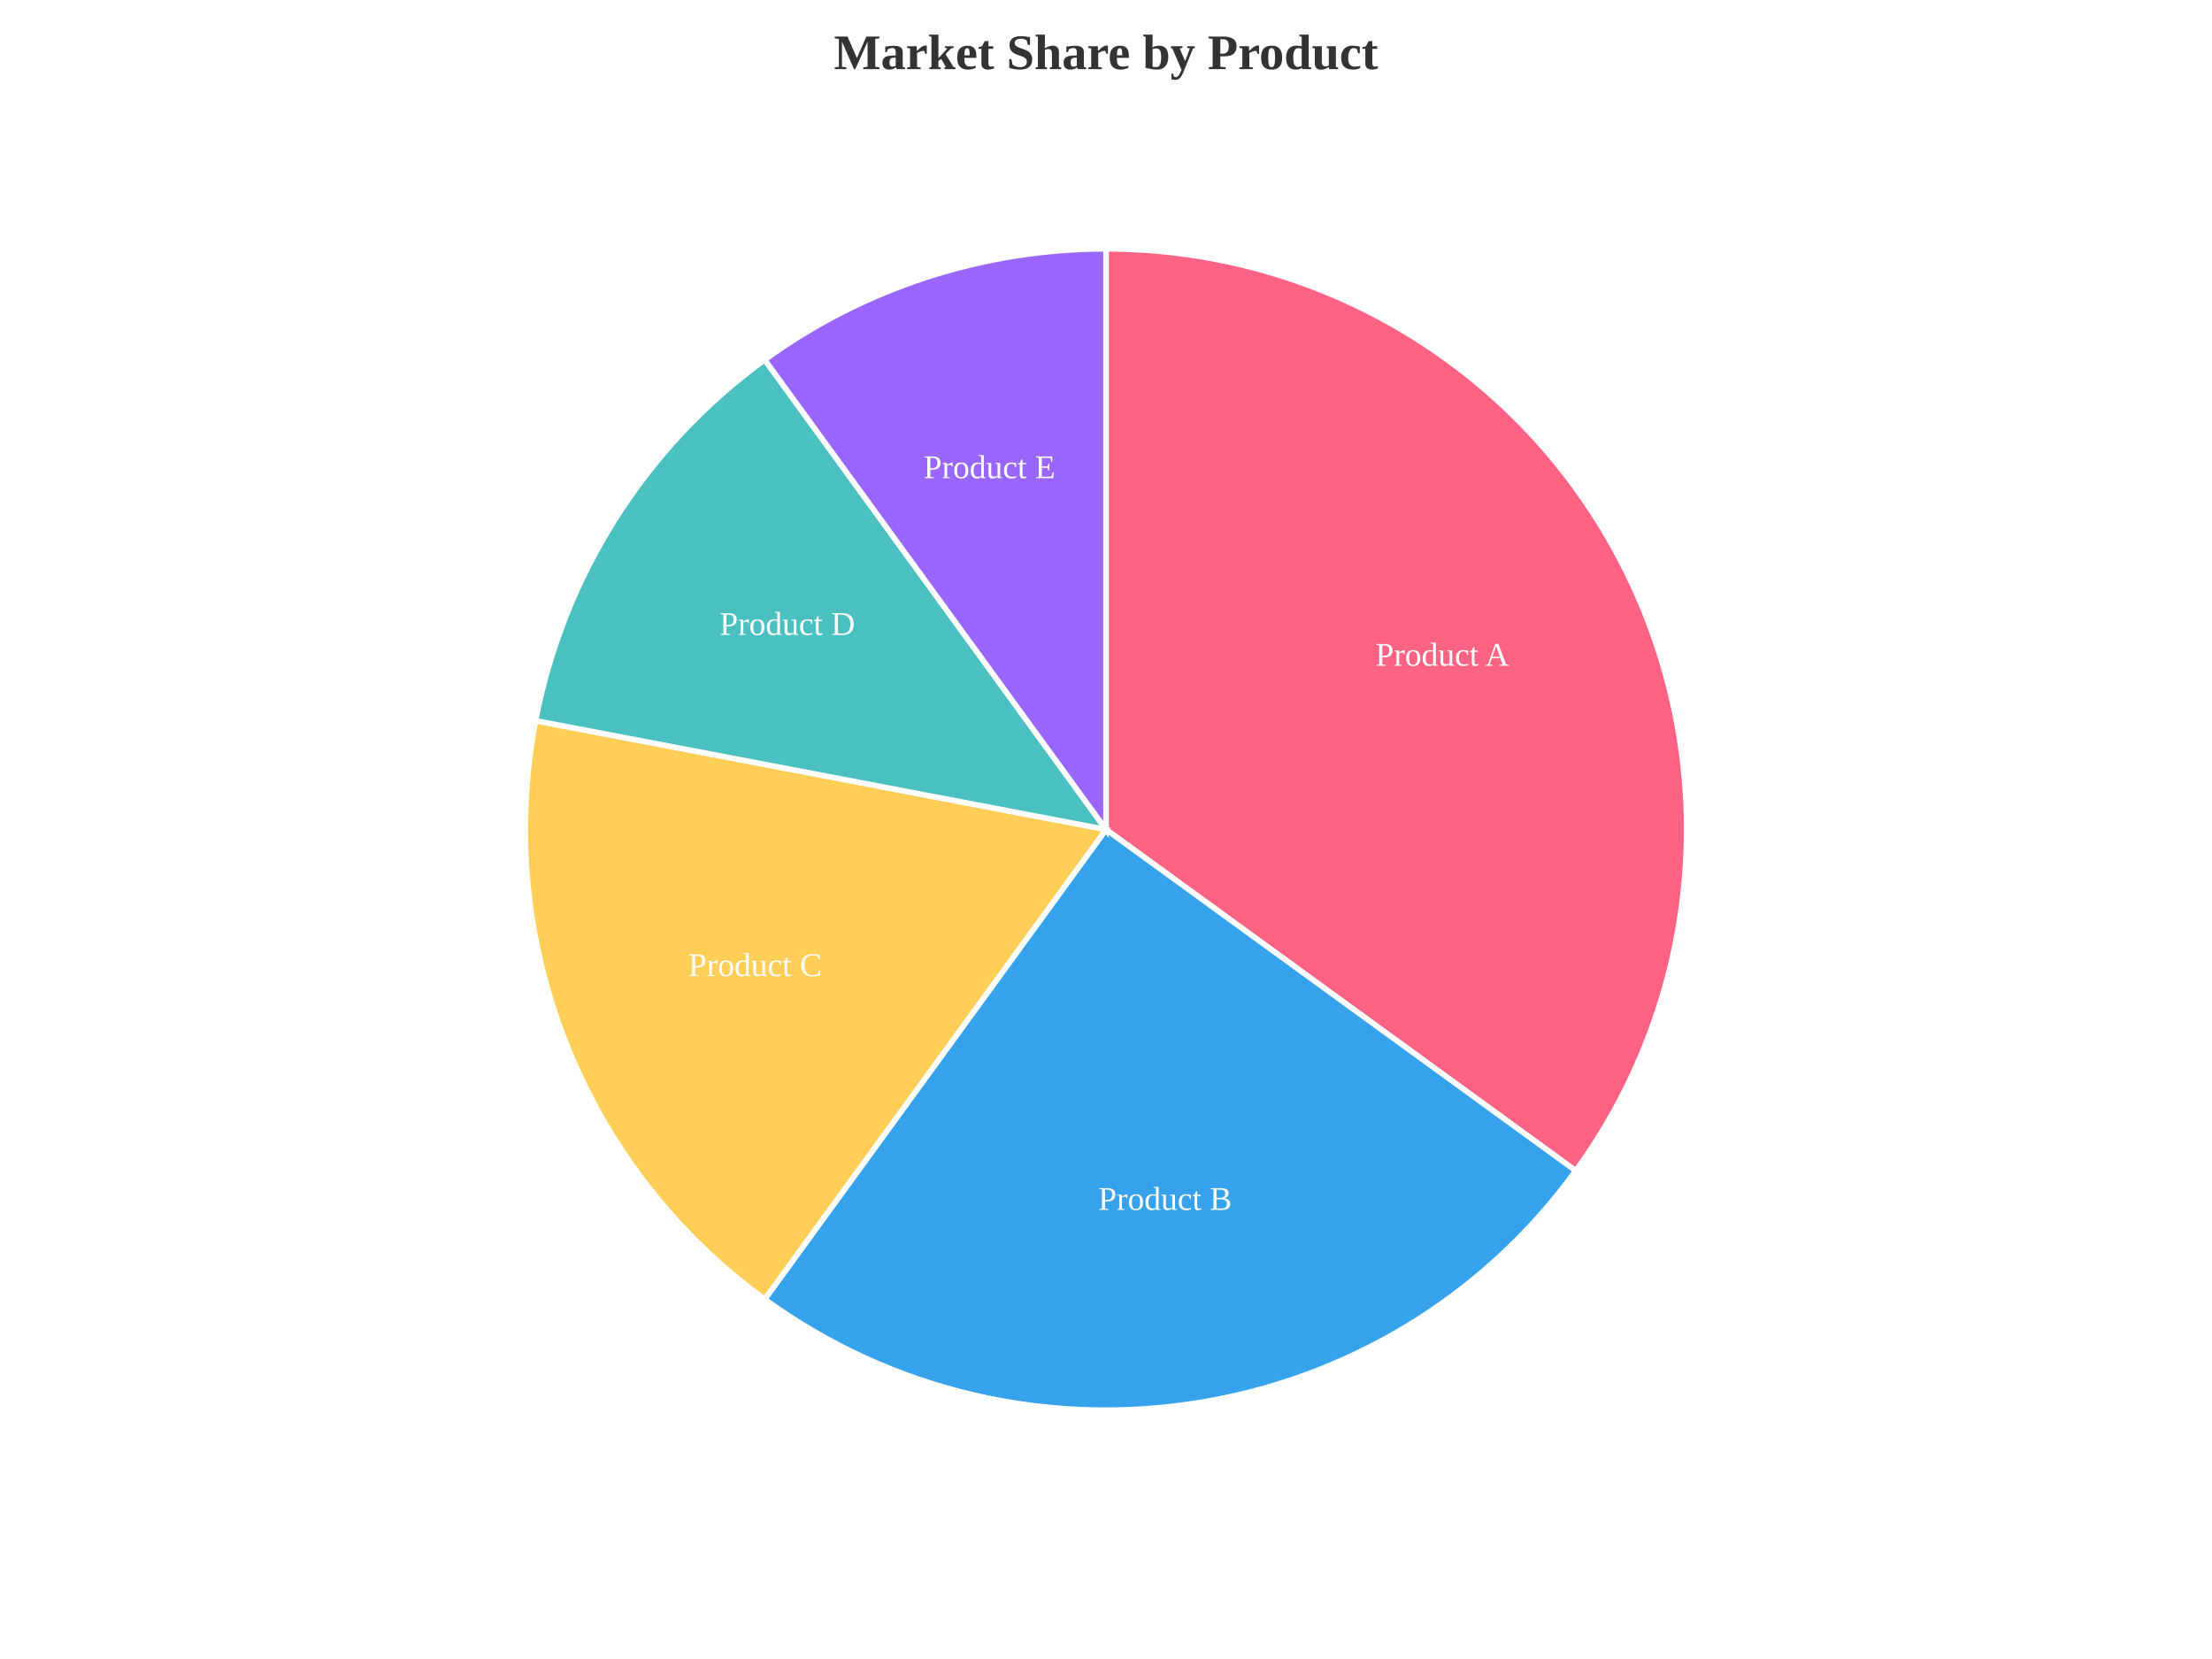
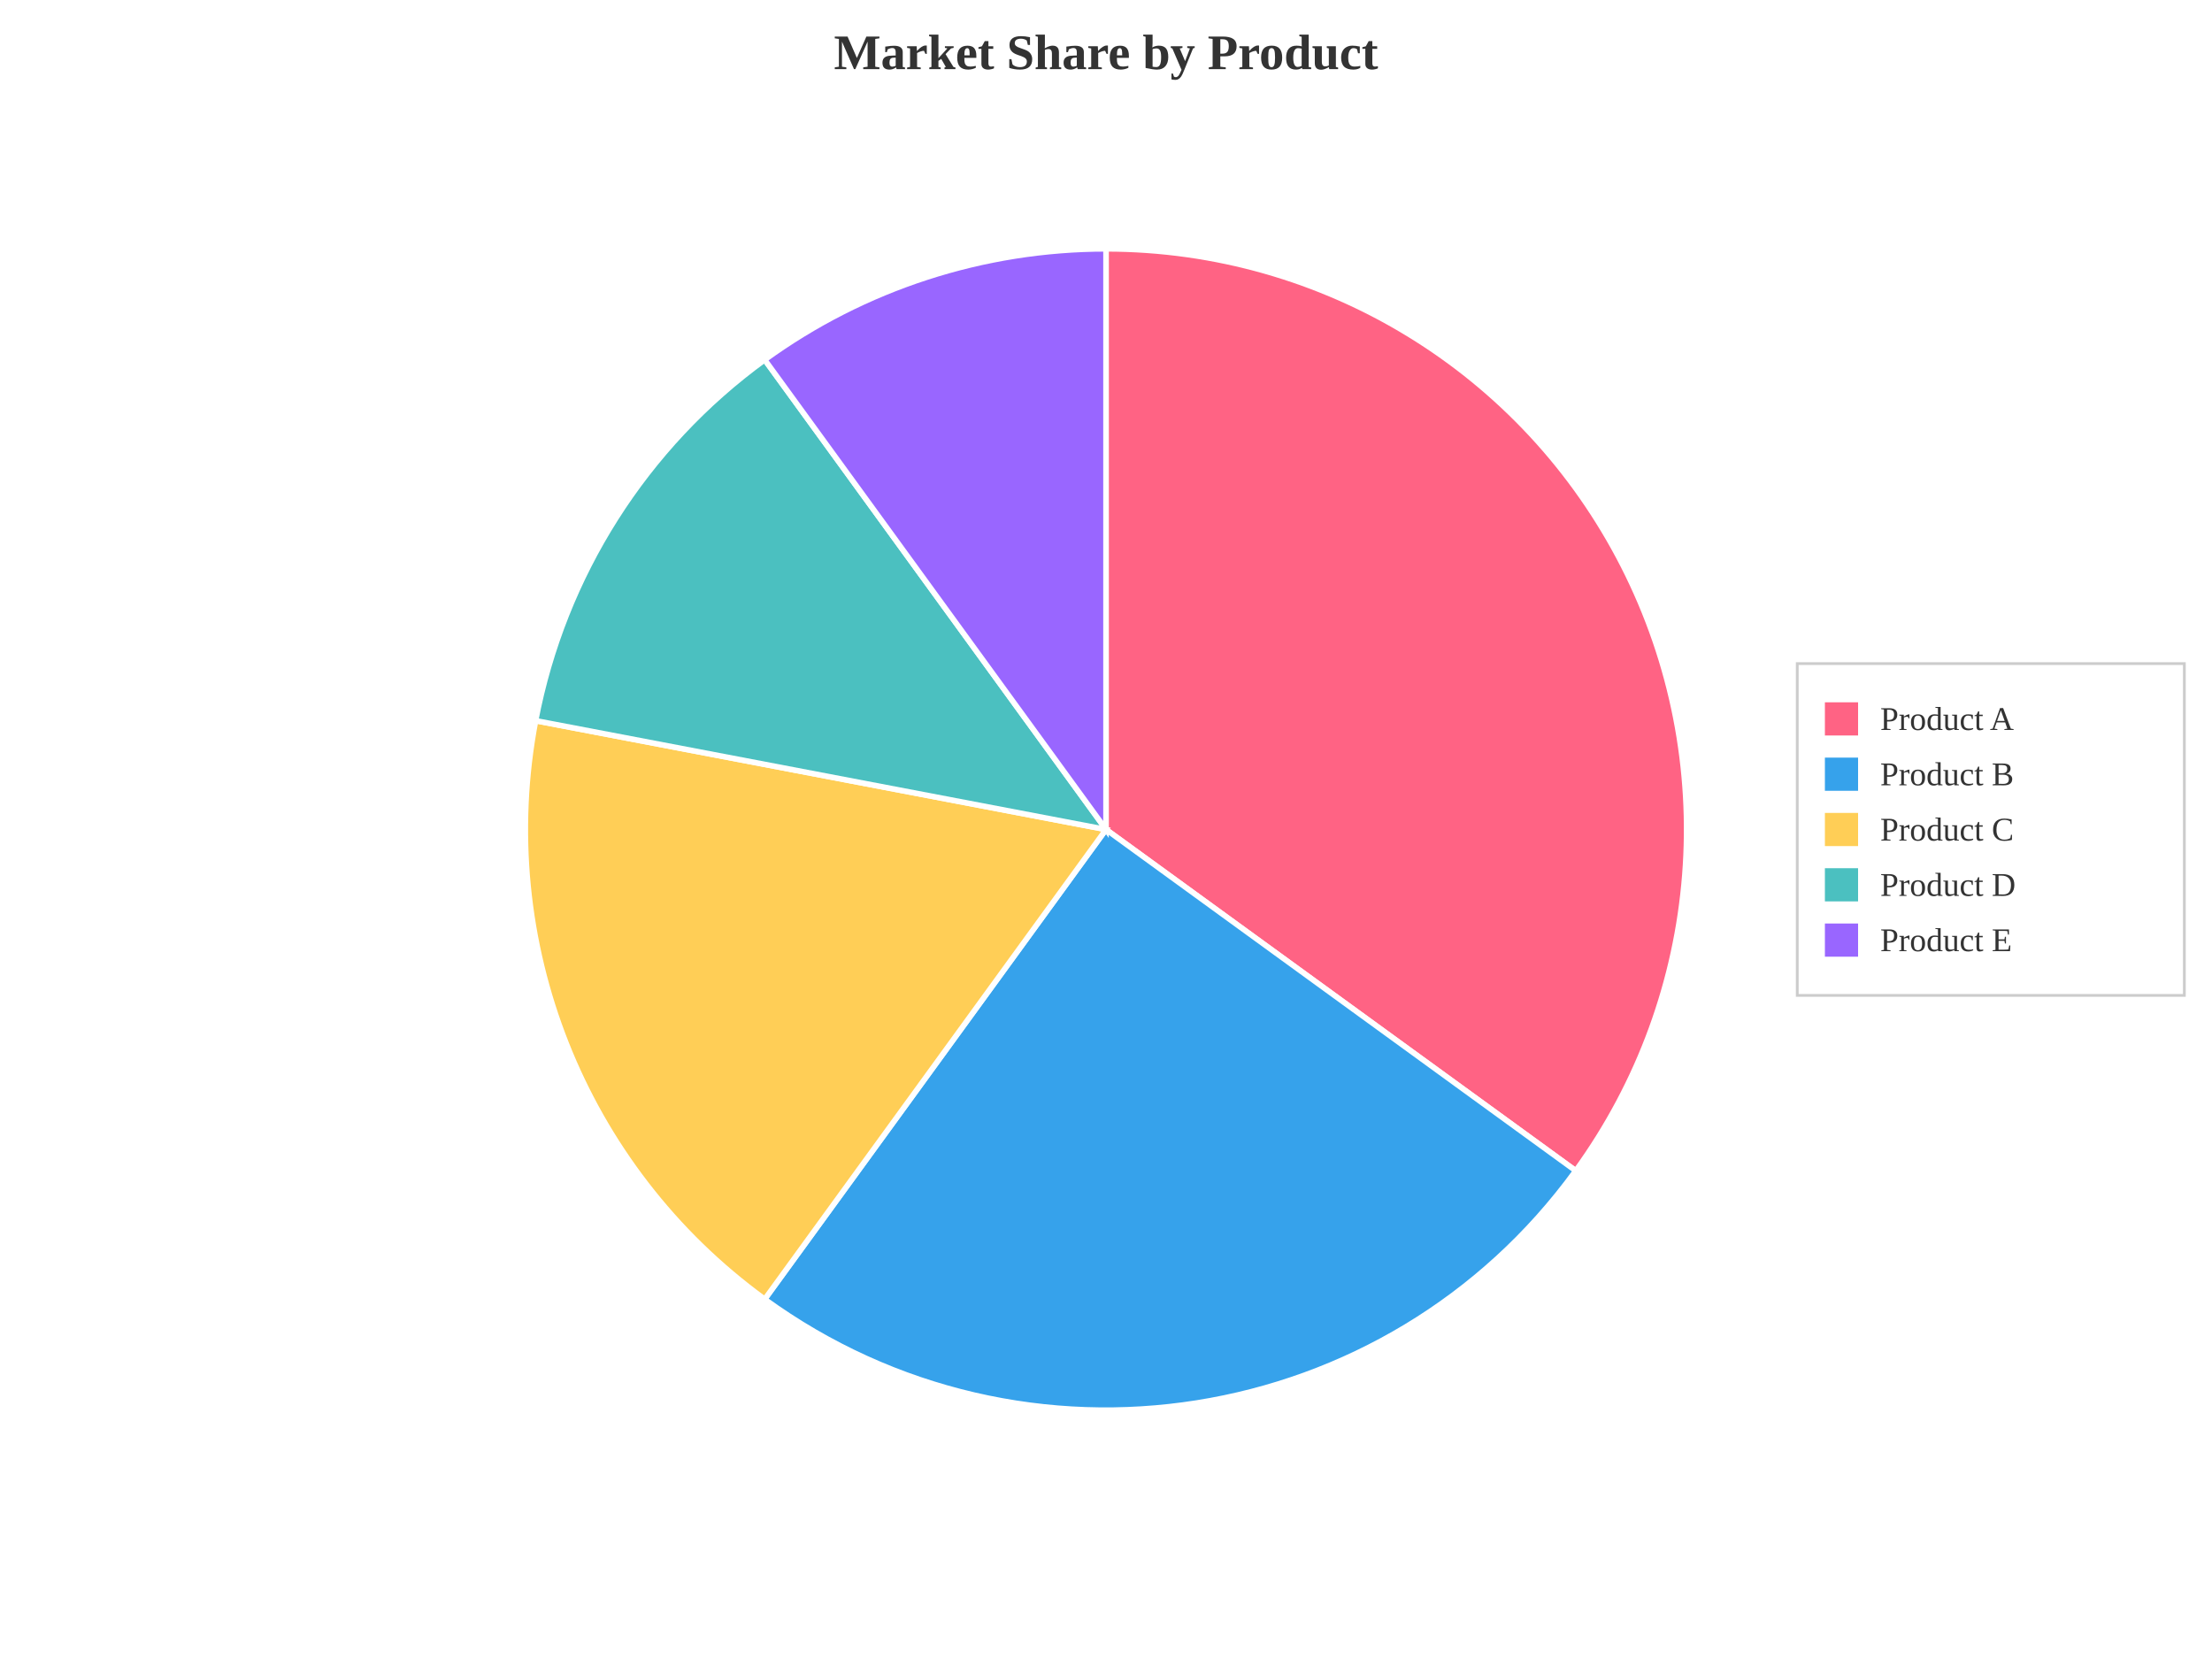
<svg xmlns="http://www.w3.org/2000/svg" width="800" height="600" viewBox="0 0 800 600">
  <rect width="100%" height="100%" fill="rgb(255,255,255)" />
  <path d="M 400.00,300.00 L 400.00,90.00 A 210.00,210.00 0 0,1 569.89,423.43 Z" fill="rgb(255,99,132)" stroke="#fff" stroke-width="2" />
-   <text x="521.62" y="238.03" font-size="12" fill="#fff" text-anchor="middle" dominant-baseline="middle">Product A</text>
  <path d="M 400.00,300.00 L 569.89,423.43 A 210.00,210.00 0 0,1 276.57,469.89 Z" fill="rgb(54,162,235)" stroke="#fff" stroke-width="2" />
-   <text x="421.35" y="434.82" font-size="12" fill="#fff" text-anchor="middle" dominant-baseline="middle">Product B</text>
  <path d="M 400.00,300.00 L 276.57,469.89 A 210.00,210.00 0 0,1 193.72,260.65 Z" fill="rgb(255,206,86)" stroke="#fff" stroke-width="2" />
-   <text x="273.09" y="350.25" font-size="12" fill="#fff" text-anchor="middle" dominant-baseline="middle">Product C</text>
  <path d="M 400.00,300.00 L 193.72,260.65 A 210.00,210.00 0 0,1 276.57,130.11 Z" fill="rgb(75,192,192)" stroke="#fff" stroke-width="2" />
-   <text x="284.75" y="226.86" font-size="12" fill="#fff" text-anchor="middle" dominant-baseline="middle">Product D</text>
  <path d="M 400.00,300.00 L 276.57,130.11 A 210.00,210.00 0 0,1 400.00,90.00 Z" fill="rgb(153,102,255)" stroke="#fff" stroke-width="2" />
-   <text x="357.82" y="170.18" font-size="12" fill="#fff" text-anchor="middle" dominant-baseline="middle">Product E</text>
  <text x="400" y="25" font-size="18" font-weight="bold" fill="#333" text-anchor="middle">Market Share by Product</text>
+   <rect x="650.00" y="240.00" width="140" height="120" fill="rgb(255,255,255)" stroke="rgb(204,204,204)" stroke-width="1" />
+   <rect x="660.00" y="254.00" width="12" height="12" fill="rgb(255,99,132)" />
+   <text x="680.00" y="264.00" font-size="12" fill="rgb(51,51,51)" text-anchor="start">Product A</text>
+   <rect x="660.00" y="274.00" width="12" height="12" fill="rgb(54,162,235)" />
+   <text x="680.00" y="284.00" font-size="12" fill="rgb(51,51,51)" text-anchor="start">Product B</text>
+   <rect x="660.00" y="294.00" width="12" height="12" fill="rgb(255,206,86)" />
+   <text x="680.00" y="304.00" font-size="12" fill="rgb(51,51,51)" text-anchor="start">Product C</text>
+   <rect x="660.00" y="314.00" width="12" height="12" fill="rgb(75,192,192)" />
+   <text x="680.00" y="324.00" font-size="12" fill="rgb(51,51,51)" text-anchor="start">Product D</text>
+   <rect x="660.00" y="334.00" width="12" height="12" fill="rgb(153,102,255)" />
+   <text x="680.00" y="344.00" font-size="12" fill="rgb(51,51,51)" text-anchor="start">Product E</text>
</svg>
